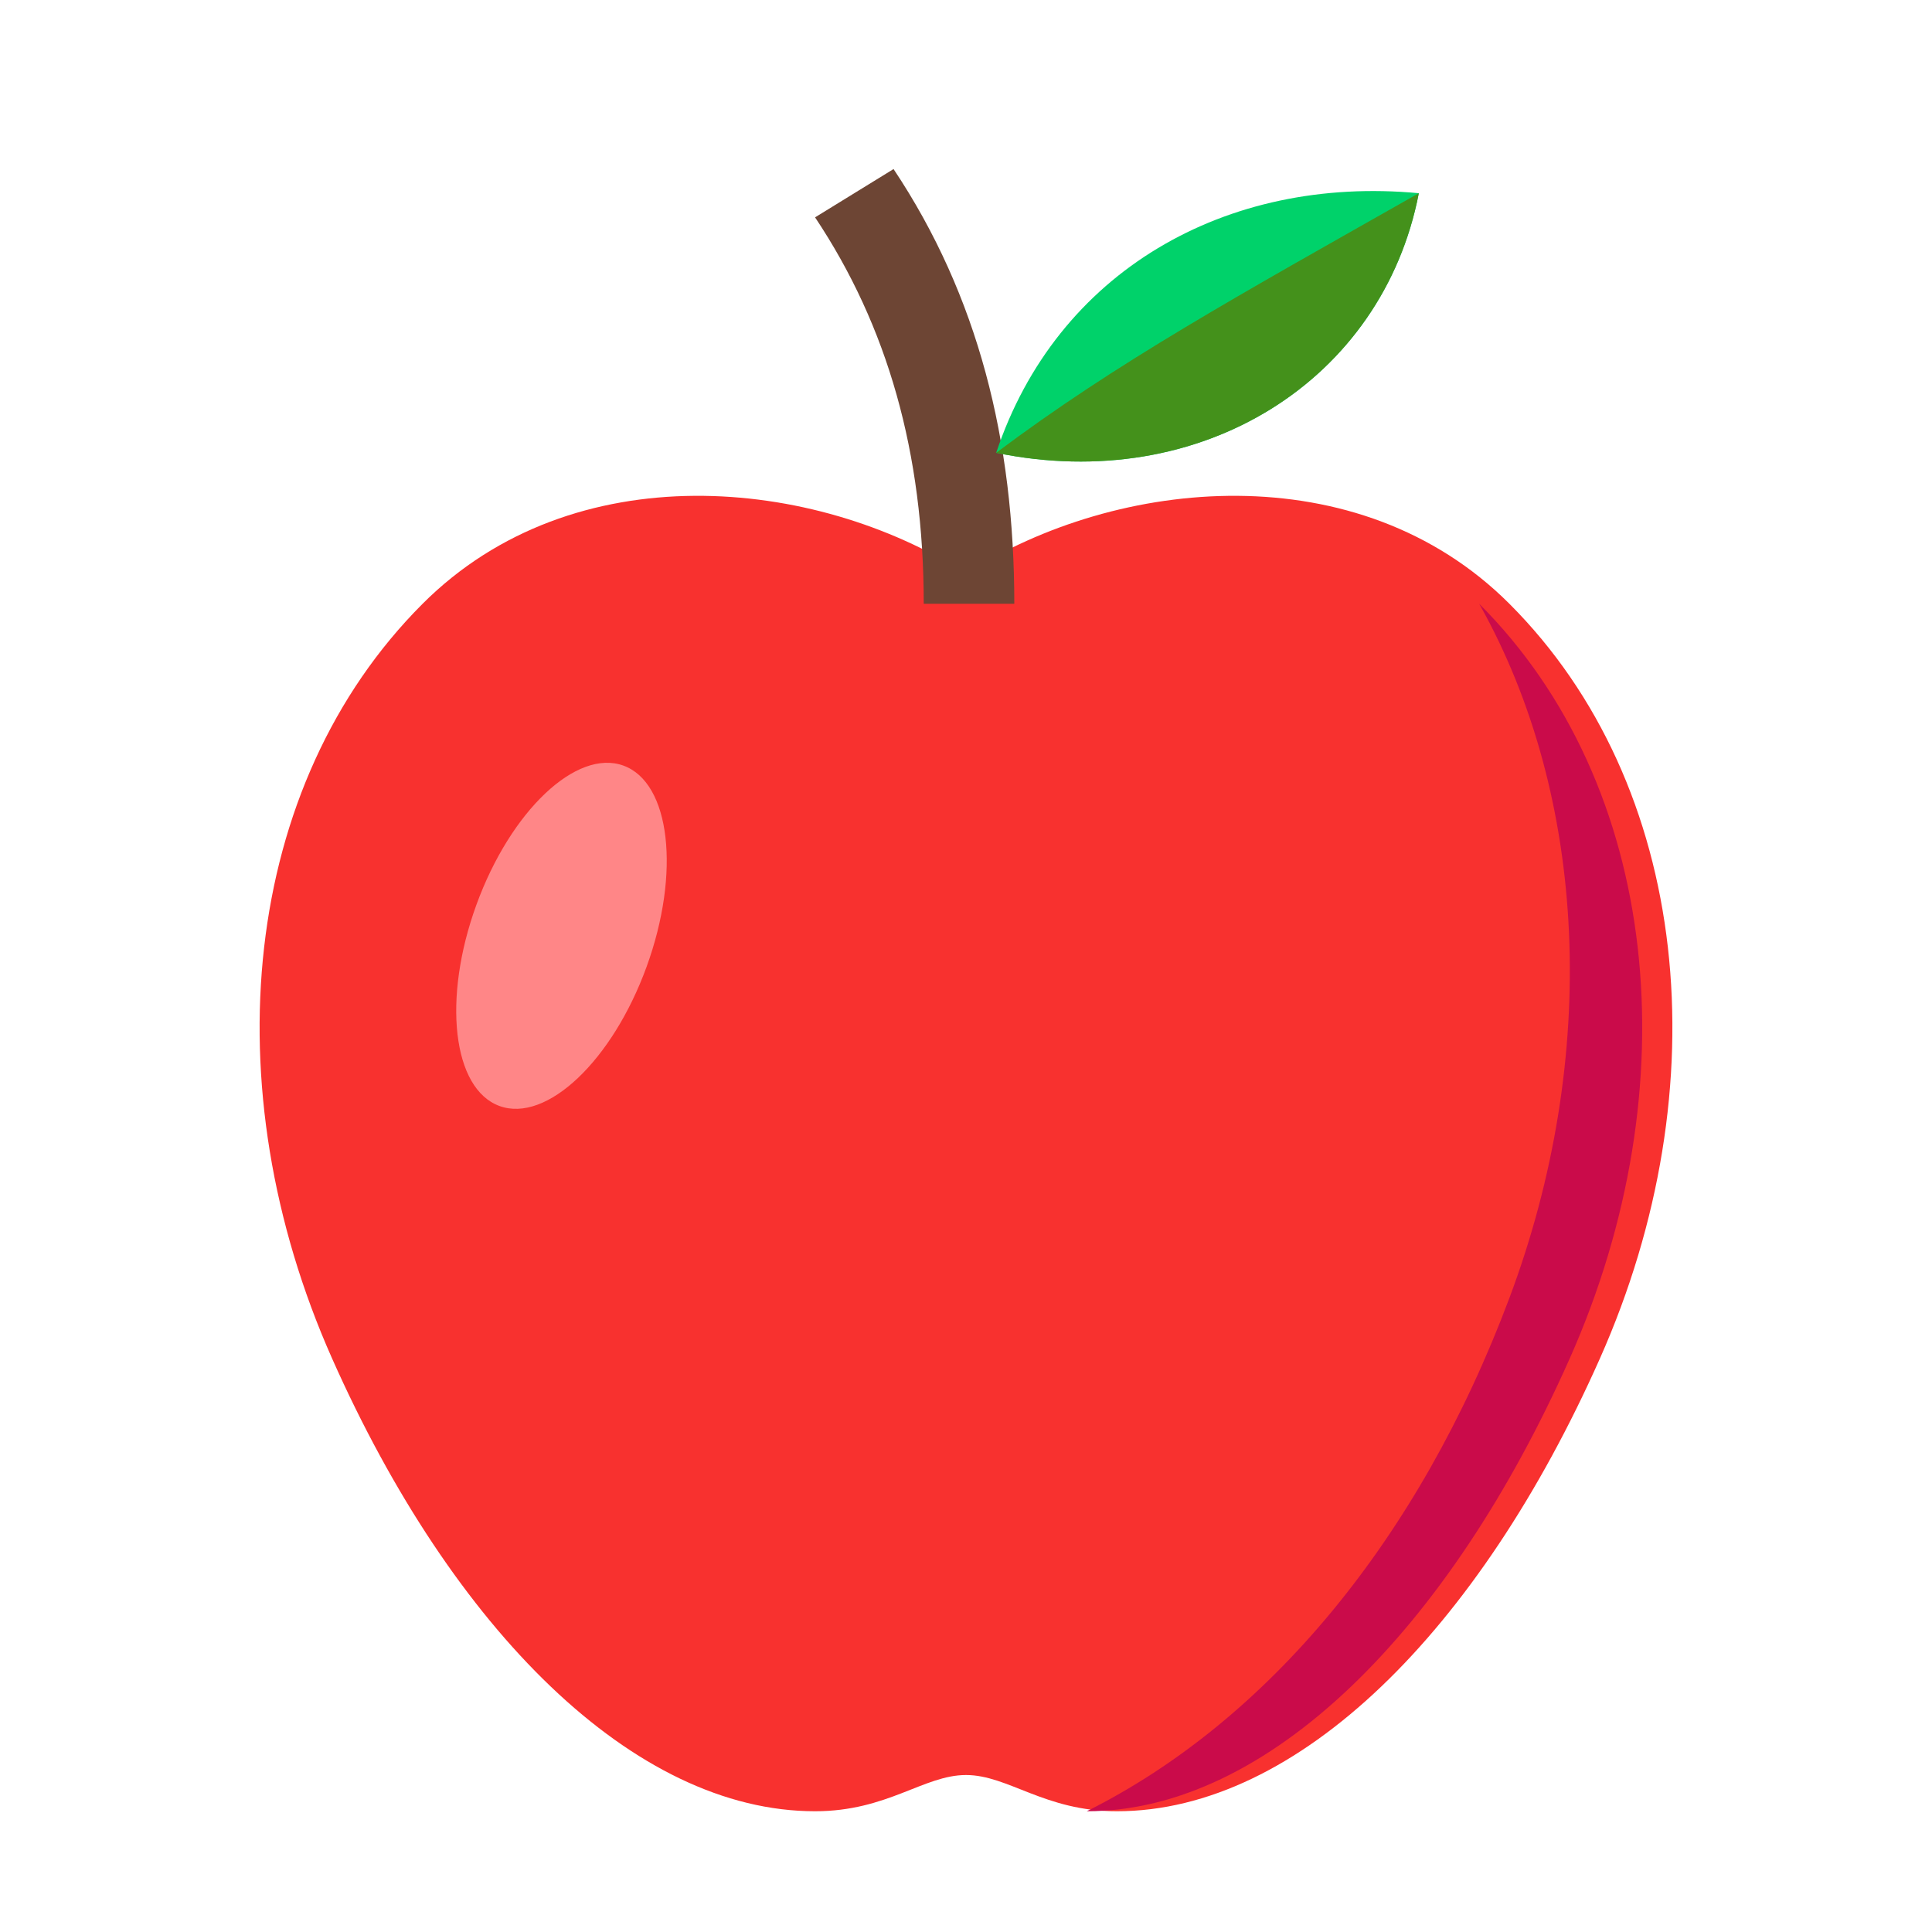
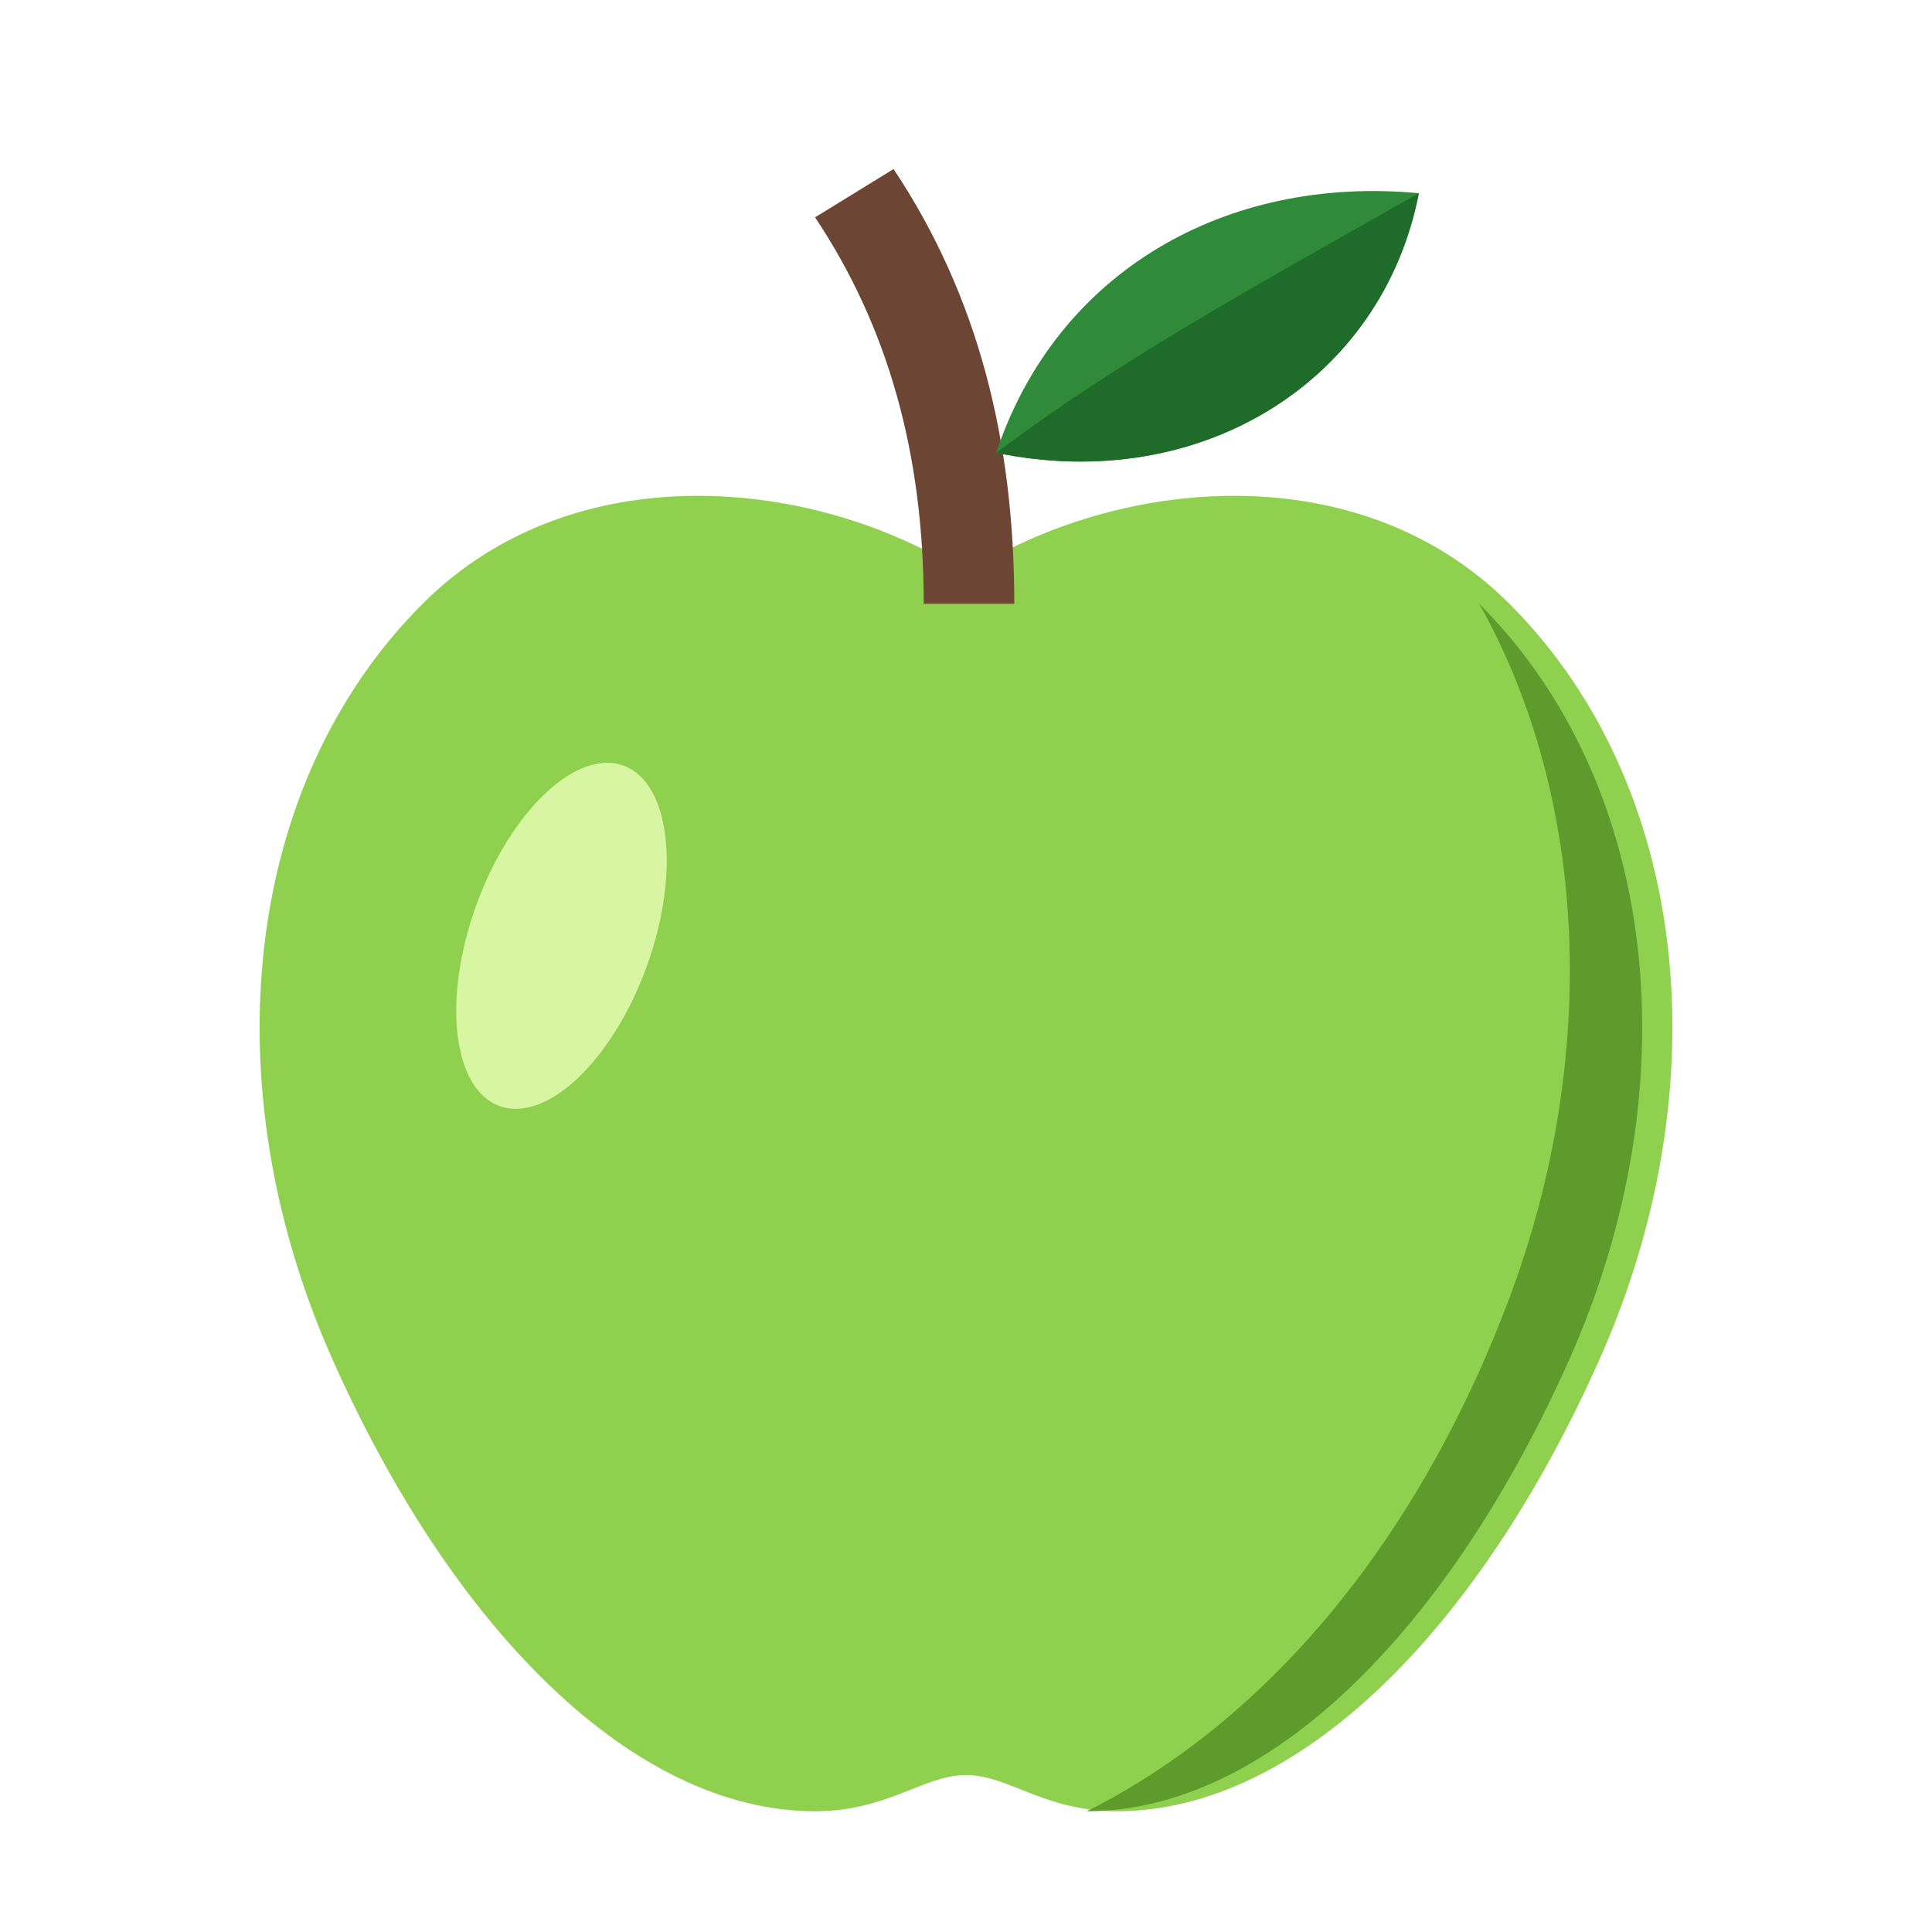
<svg xmlns="http://www.w3.org/2000/svg" viewBox="0 0 32 32">
-   <path fill="#f8312f" d="M16 9.5c-2.5-1.6-6.5-2-9 .5C4 13 3.5 18 5.5 22.5C7.5 27 10.5 30 13.5 30c1.2 0 1.8-.6 2.5-.6s1.3.6 2.5.6c3 0 6-3 8-7.5c2-4.5 1.5-9.5-1.5-12.5c-2.5-2.5-6.5-2.1-9-.5" />
-   <path fill="#ca0b4a" d="M24.5 10c3 3 3.5 8 1.5 12.5c-2 4.5-5 7.5-8 7.5c3-1.5 5.5-4.5 7-8.5c1.5-4 1.3-8.3-.5-11.5" />
-   <ellipse cx="9.3" cy="15.5" fill="#ff8687" rx="1.5" ry="3" transform="rotate(20 9.3 15.5)" />
+   <path fill="#8fd14f" d="M16 9.5c-2.5-1.6-6.5-2-9 .5C4 13 3.5 18 5.5 22.5C7.5 27 10.5 30 13.5 30c1.2 0 1.8-.6 2.5-.6s1.3.6 2.5.6c3 0 6-3 8-7.5c2-4.5 1.5-9.5-1.5-12.5c-2.5-2.5-6.5-2.1-9-.5" />
+   <path fill="#5e9a2c" d="M24.5 10c3 3 3.5 8 1.5 12.5c-2 4.5-5 7.5-8 7.5c3-1.5 5.5-4.5 7-8.5c1.5-4 1.3-8.3-.5-11.5" />
+   <ellipse cx="9.3" cy="15.5" fill="#d8f5a2" rx="1.5" ry="3" transform="rotate(20 9.3 15.5)" />
  <path fill="#6d4534" d="M15.3 10c0-2.5-.6-4.6-1.8-6.4l1.3-.8c1.4 2.1 2 4.5 2 7.2z" />
-   <path fill="#00d26a" d="M16.5 7.5c1-3 3.8-4.6 7-4.3c-.6 3.1-3.6 5-7 4.3" />
-   <path fill="#44911b" d="M16.5 7.5c2-1.5 4-2.6 7-4.3c-.6 3.1-3.6 5-7 4.3" />
+   <path fill="#2f8a3a" d="M16.5 7.5c1-3 3.8-4.6 7-4.3c-.6 3.1-3.6 5-7 4.3" />
+   <path fill="#1f6b2a" d="M16.5 7.5c2-1.5 4-2.6 7-4.3c-.6 3.1-3.6 5-7 4.3" />
</svg>
